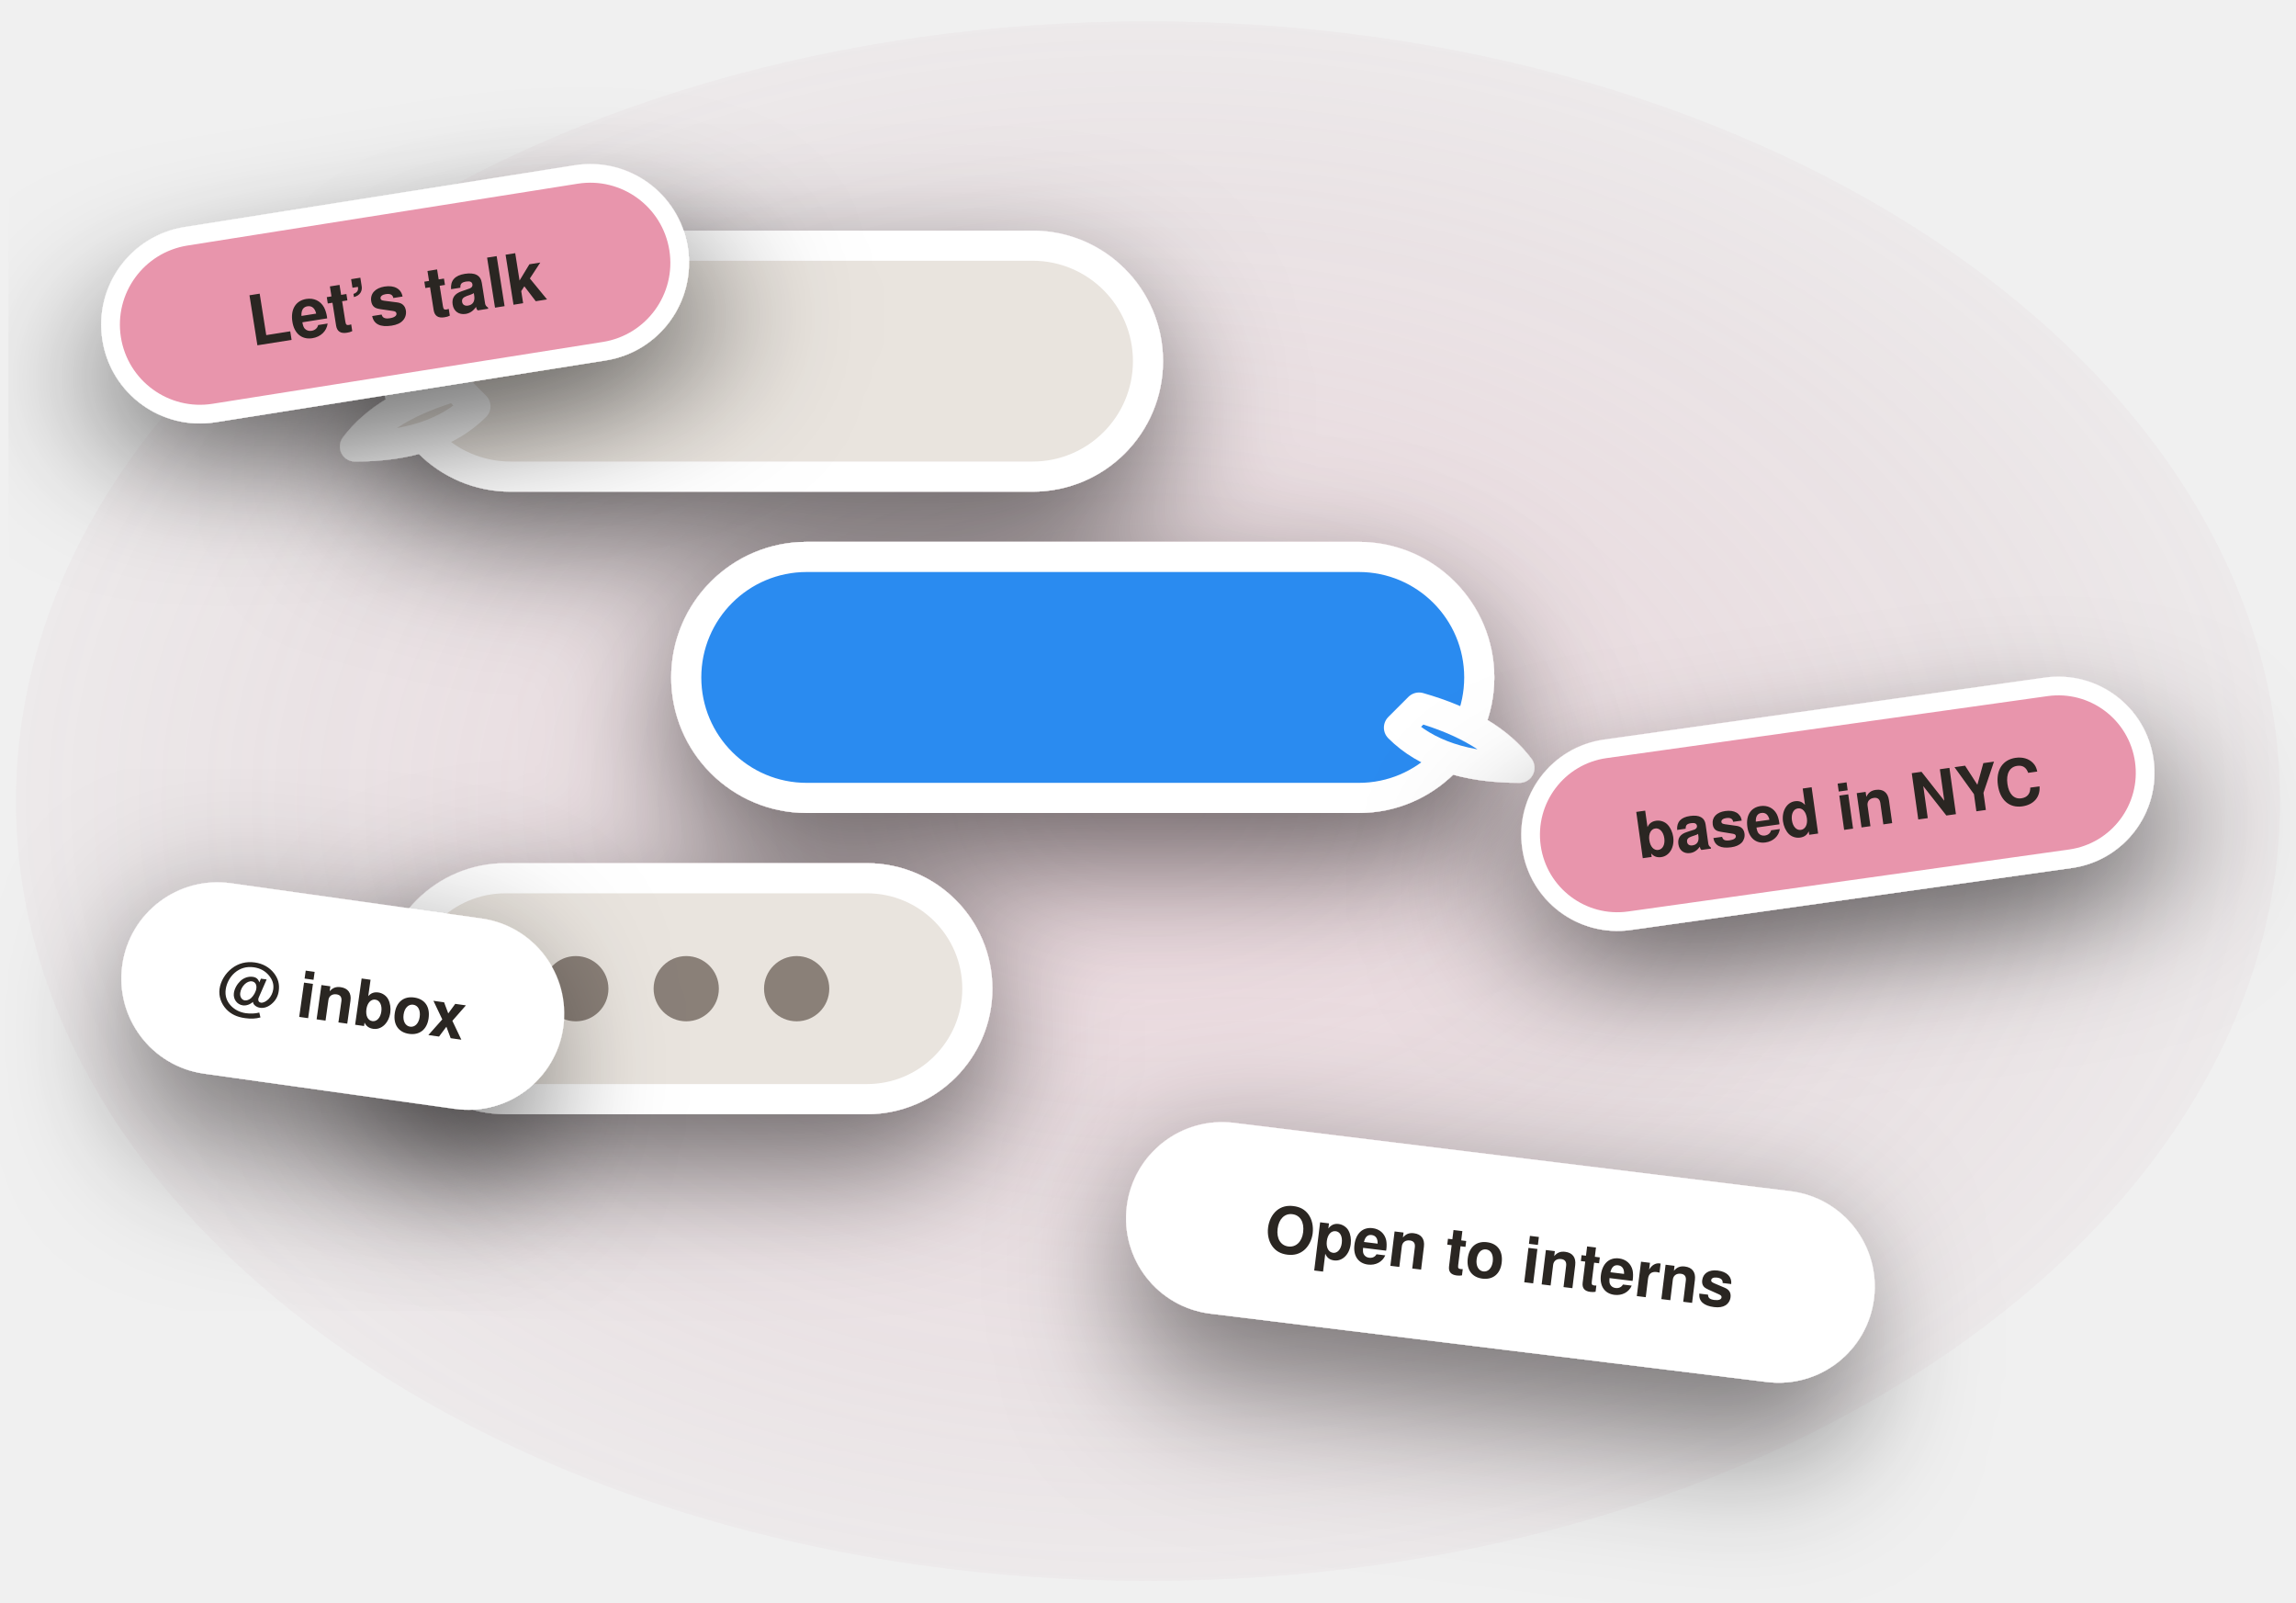
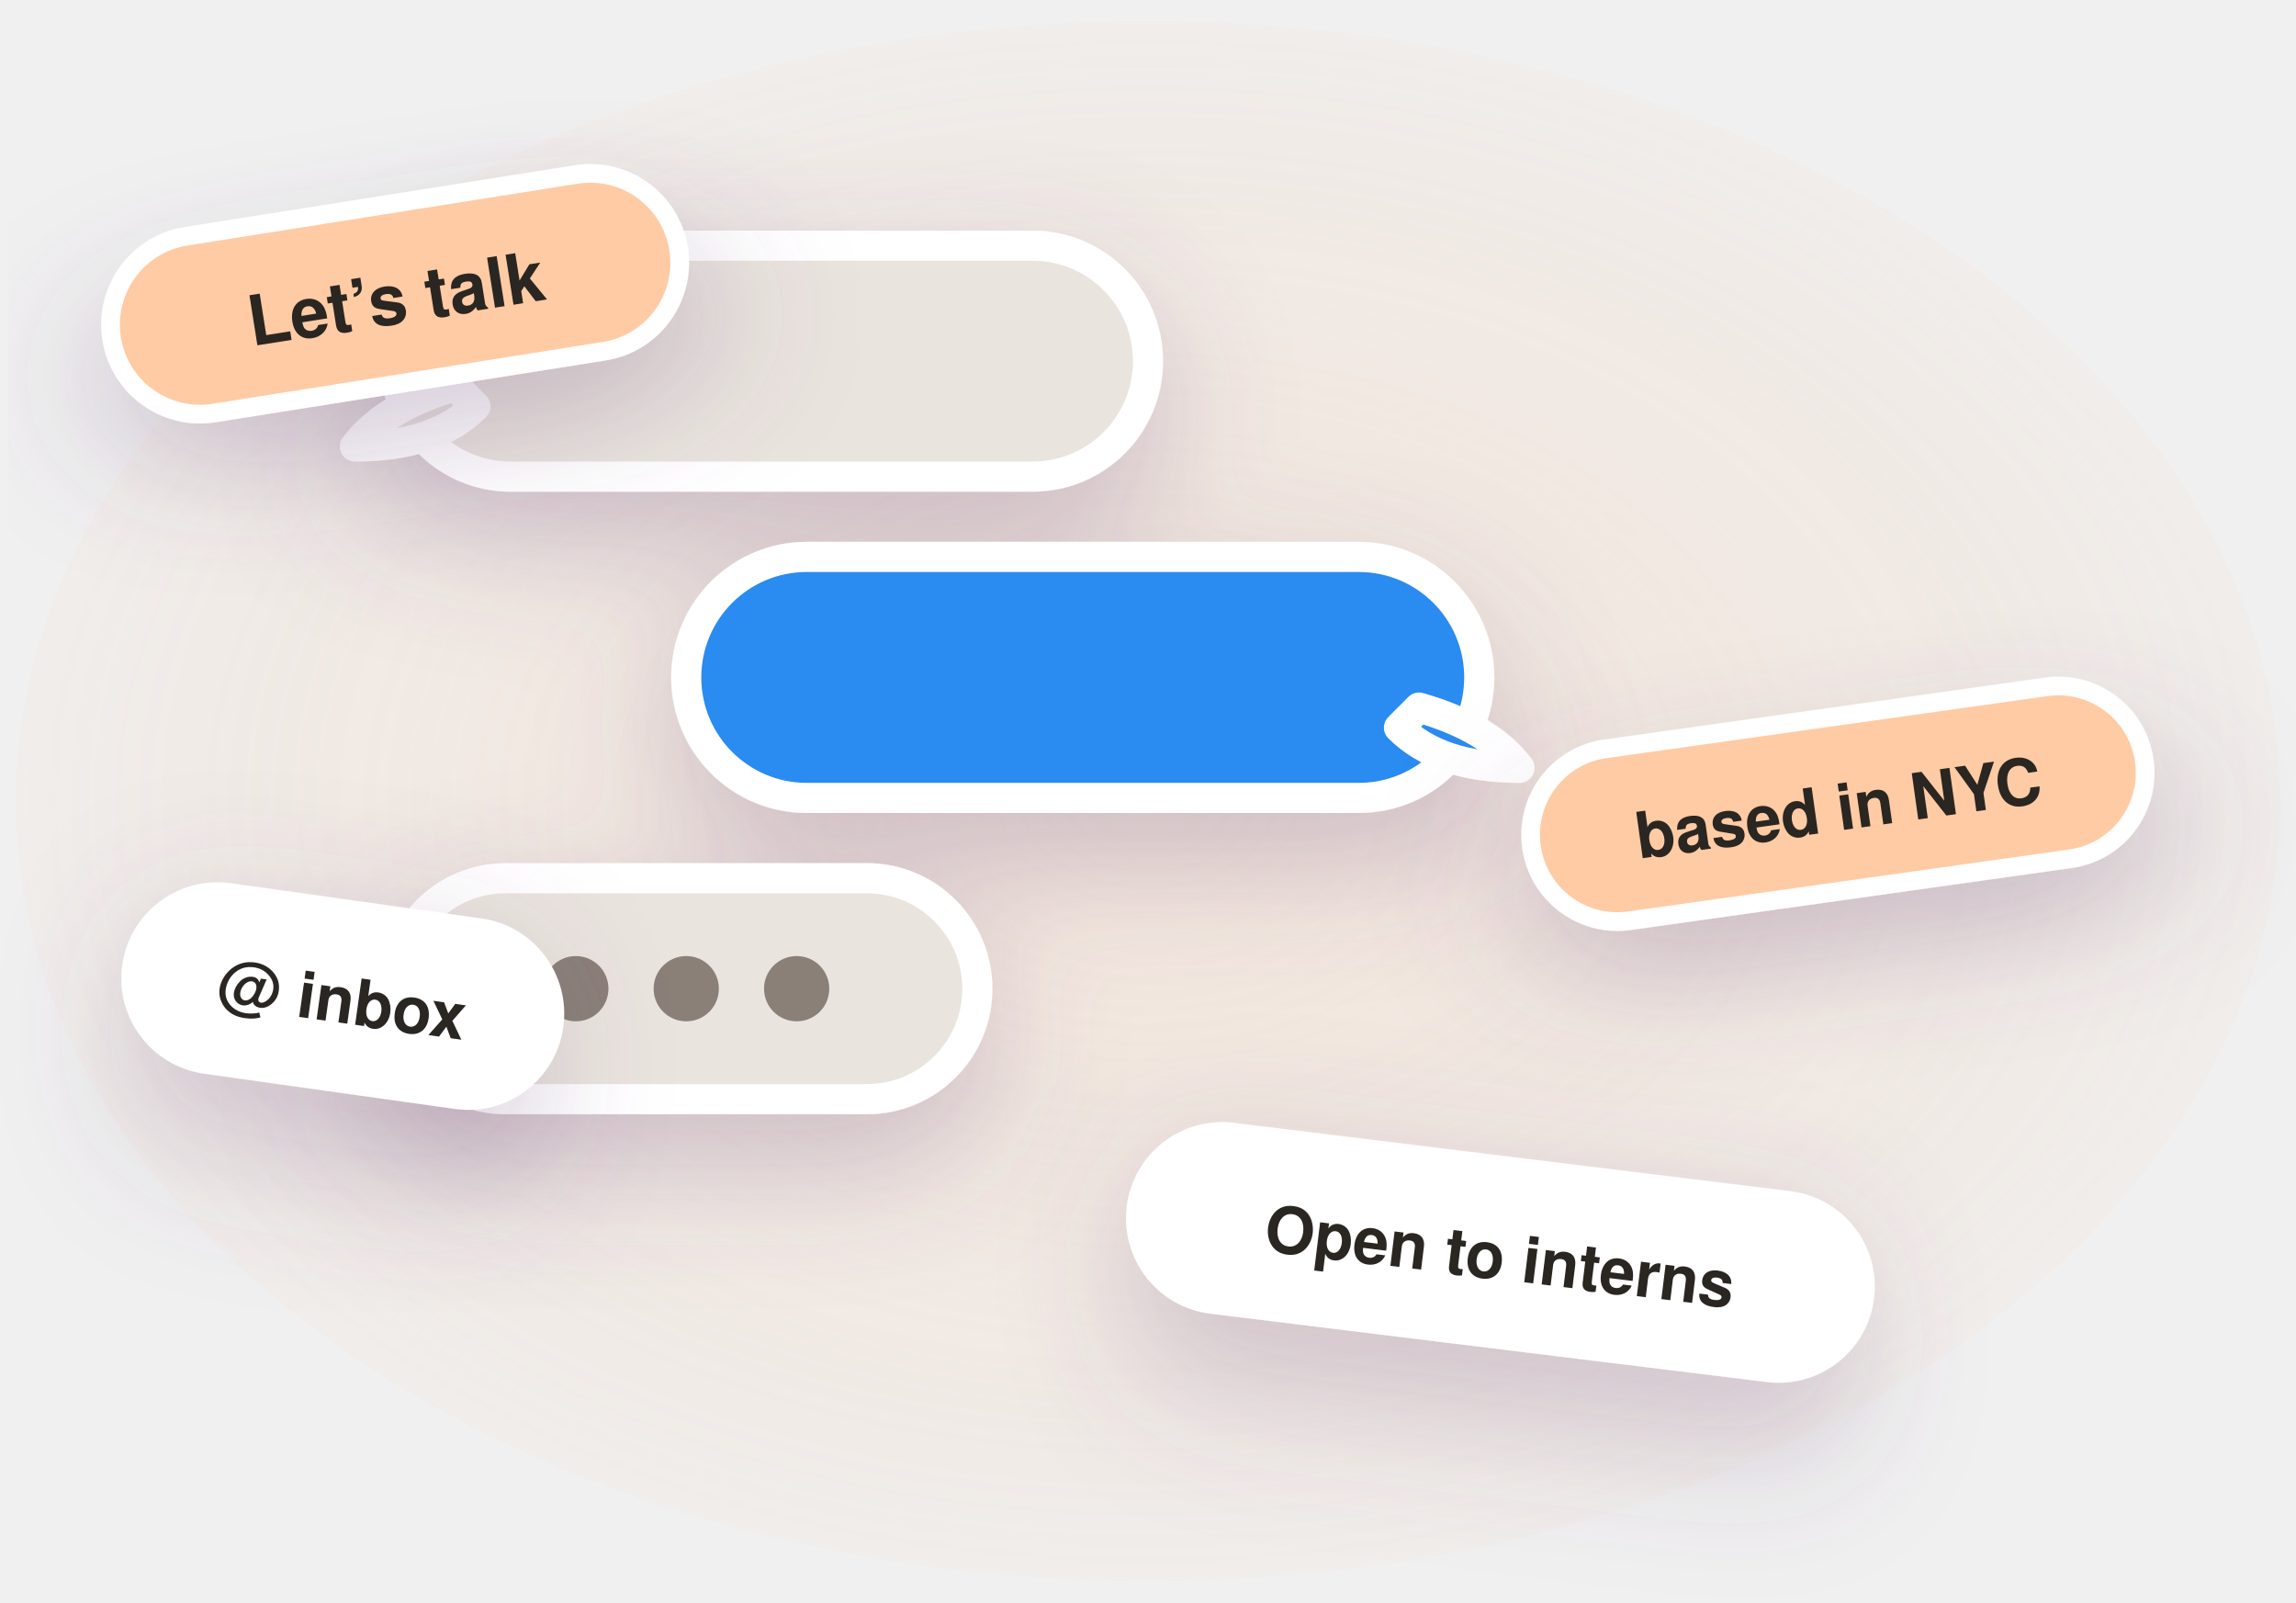
<svg xmlns="http://www.w3.org/2000/svg" viewBox="0 0 430 300" width="430" height="300">
  <defs>
    <filter id="d" x="-30%" y="-30%" width="170%" height="170%">
-       <feDropShadow dx="0" dy="10" stdDeviation="13" flood-color="#000000" flood-opacity="0.55" />
+       <feDropShadow dx="0" dy="10" stdDeviation="13" flood-color="#6B4A7A" flood-opacity="0.28" />
    </filter>
    <radialGradient id="g" cx="50%" cy="50%" r="62%">
-       <stop offset="0" stop-color="#E895AC" stop-opacity="0.24" />
-       <stop offset="1" stop-color="#93475E" stop-opacity="0" />
+       <stop offset="0" stop-color="#FFCBA4" stop-opacity="0.24" />
+       <stop offset="1" stop-color="#F09F62" stop-opacity="0" />
    </radialGradient>
    <filter id="cut" x="-30%" y="-30%" width="160%" height="160%">
-       <feDropShadow dx="0" dy="10" stdDeviation="12" flood-color="#000000" flood-opacity="0.55" />
+       <feDropShadow dx="0" dy="10" stdDeviation="12" flood-color="#6B4A7A" flood-opacity="0.30" />
    </filter>
  </defs>
  <ellipse cx="215" cy="150" rx="212" ry="146" fill="url(#g)" />
  <g transform="translate(74 46) scale(0.94)" filter="url(#d)">
    <rect x="0" y="0" width="150" height="46" rx="23.0" fill="#E9E4DE" stroke="#FFFFFF" stroke-width="6" stroke-linejoin="round" stroke-linecap="round" />
    <path d="M12 28q-14 4-20 12 16 0 24-8z" fill="#E9E4DE" stroke="#FFFFFF" stroke-width="6" stroke-linejoin="round" stroke-linecap="round" />
    <rect x="58" y="62" width="158" height="48" rx="24.0" fill="#2C8BF0" stroke="#FFFFFF" stroke-width="6" stroke-linejoin="round" stroke-linecap="round" />
    <path d="M204 92q14 4 20 12-16 0-24-8z" fill="#2C8BF0" stroke="#FFFFFF" stroke-width="6" stroke-linejoin="round" stroke-linecap="round" />
    <rect x="0" y="126" width="116" height="44" rx="22.0" fill="#E9E4DE" stroke="#FFFFFF" stroke-width="6" stroke-linejoin="round" stroke-linecap="round" />
    <path d="M12 152q-14 4-20 12 16 0 24-8z" fill="#E9E4DE" stroke="#FFFFFF" stroke-width="6" stroke-linejoin="round" stroke-linecap="round" />
    <circle cx="36" cy="148" r="6.5" fill="#8A8078" />
    <circle cx="58" cy="148" r="6.5" fill="#8A8078" />
    <circle cx="80" cy="148" r="6.5" fill="#8A8078" />
  </g>
  <g transform="rotate(-9 74.0 55.0)" filter="url(#d)">
    <rect x="18.5" y="36.5" width="111.0" height="37" rx="18.5" fill="#FFFFFF" />
-     <rect x="22" y="40" width="104.0" height="30" rx="15.0" fill="#E895AC" />
+     <rect x="22" y="40" width="104.0" height="30" rx="15.0" fill="#FFCBA4" />
    <text x="74.0" y="60.5" text-anchor="middle" font-family="Helvetica Neue,Helvetica,Arial,sans-serif" font-size="13" font-weight="700" fill="#2A2521">Let’s talk</text>
  </g>
  <g transform="rotate(7 281.0 234.5)" filter="url(#d)">
    <rect x="210.5" y="216.5" width="141.0" height="36" rx="18.0" fill="#FFFFFF" />
    <rect x="214" y="220" width="134.0" height="29" rx="14.5" fill="#FFFFFF" />
    <text x="281.0" y="239.5" text-anchor="middle" font-family="Helvetica Neue,Helvetica,Arial,sans-serif" font-size="12" font-weight="700" fill="#2A2521">Open to interns</text>
  </g>
  <g transform="rotate(8 64.2 186.5)" filter="url(#d)">
    <rect x="22.5" y="168.5" width="83.4" height="36" rx="18.0" fill="#FFFFFF" />
    <rect x="26" y="172" width="76.4" height="29" rx="14.5" fill="#FFFFFF" />
    <text x="64.2" y="191.5" text-anchor="middle" font-family="Helvetica Neue,Helvetica,Arial,sans-serif" font-size="12" font-weight="700" fill="#2A2521">@ inbox</text>
  </g>
  <g transform="rotate(-8 344.2 150.5)" filter="url(#d)">
    <rect x="284.5" y="132.5" width="119.4" height="36" rx="18.0" fill="#FFFFFF" />
-     <rect x="288" y="136" width="112.4" height="29" rx="14.5" fill="#E895AC" />
+     <rect x="288" y="136" width="112.4" height="29" rx="14.5" fill="#FFCBA4" />
    <text x="344.2" y="155.5" text-anchor="middle" font-family="Helvetica Neue,Helvetica,Arial,sans-serif" font-size="12" font-weight="700" fill="#2A2521">based in NYC</text>
  </g>
</svg>
